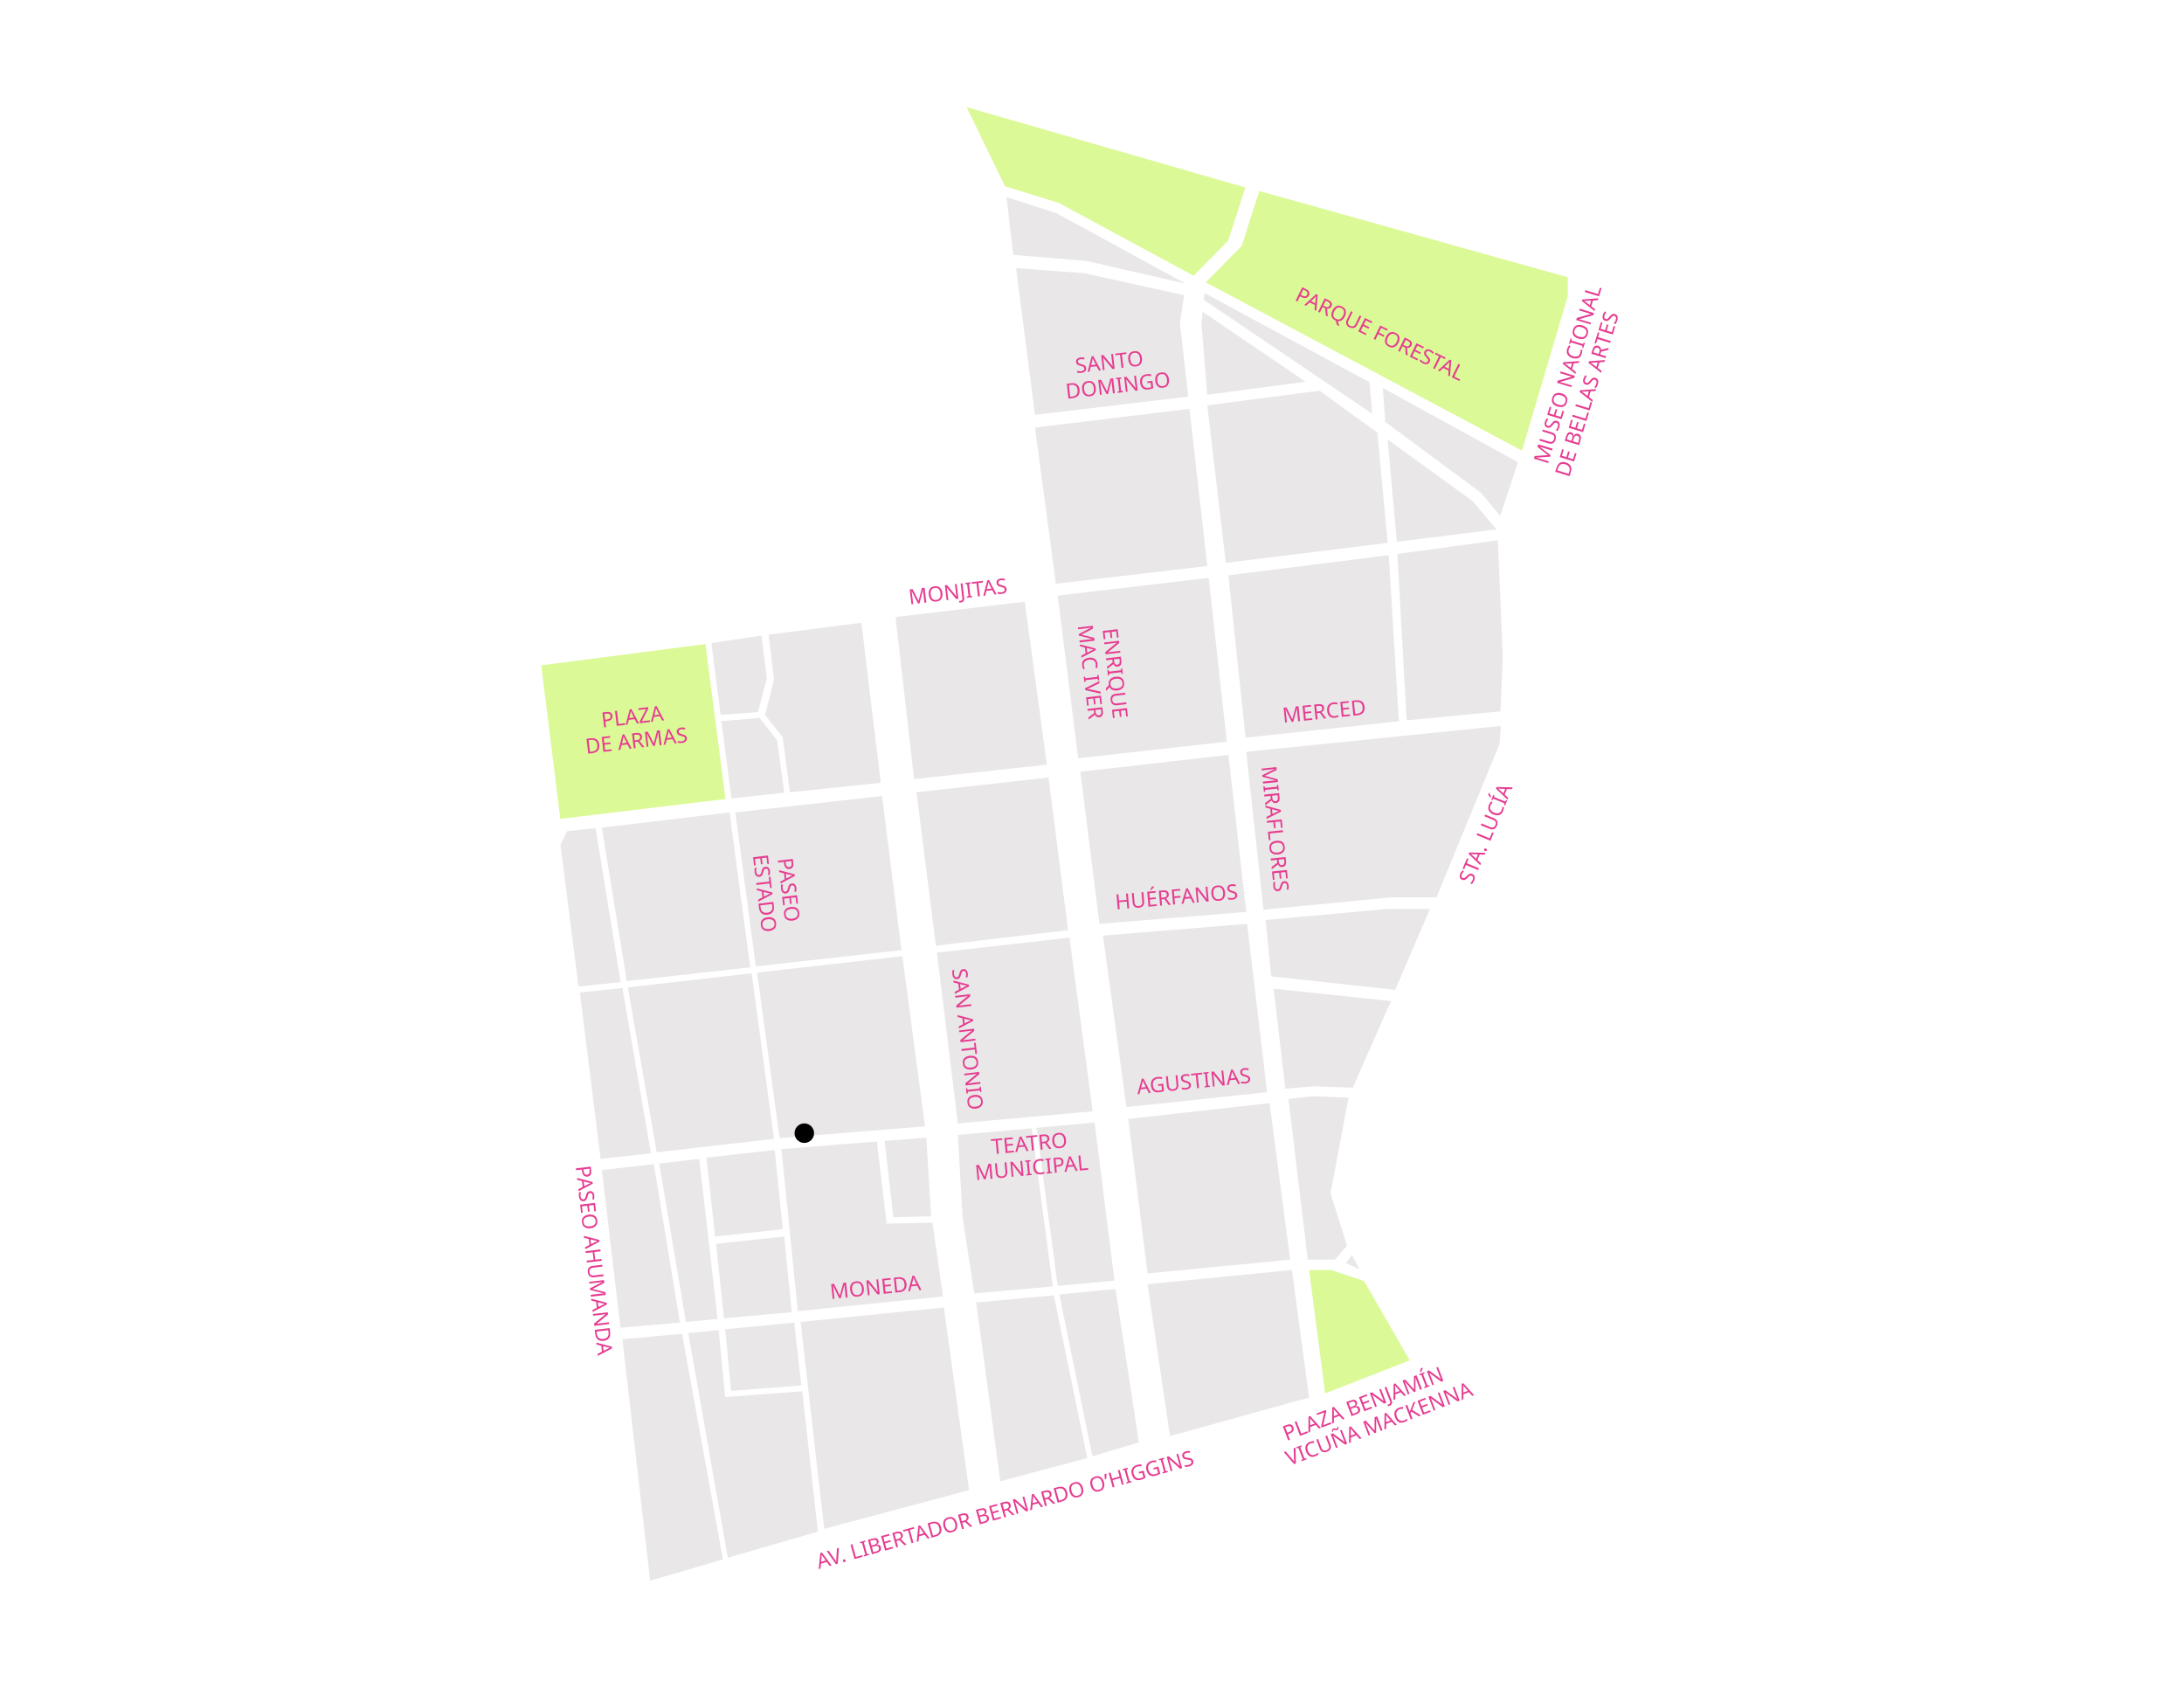
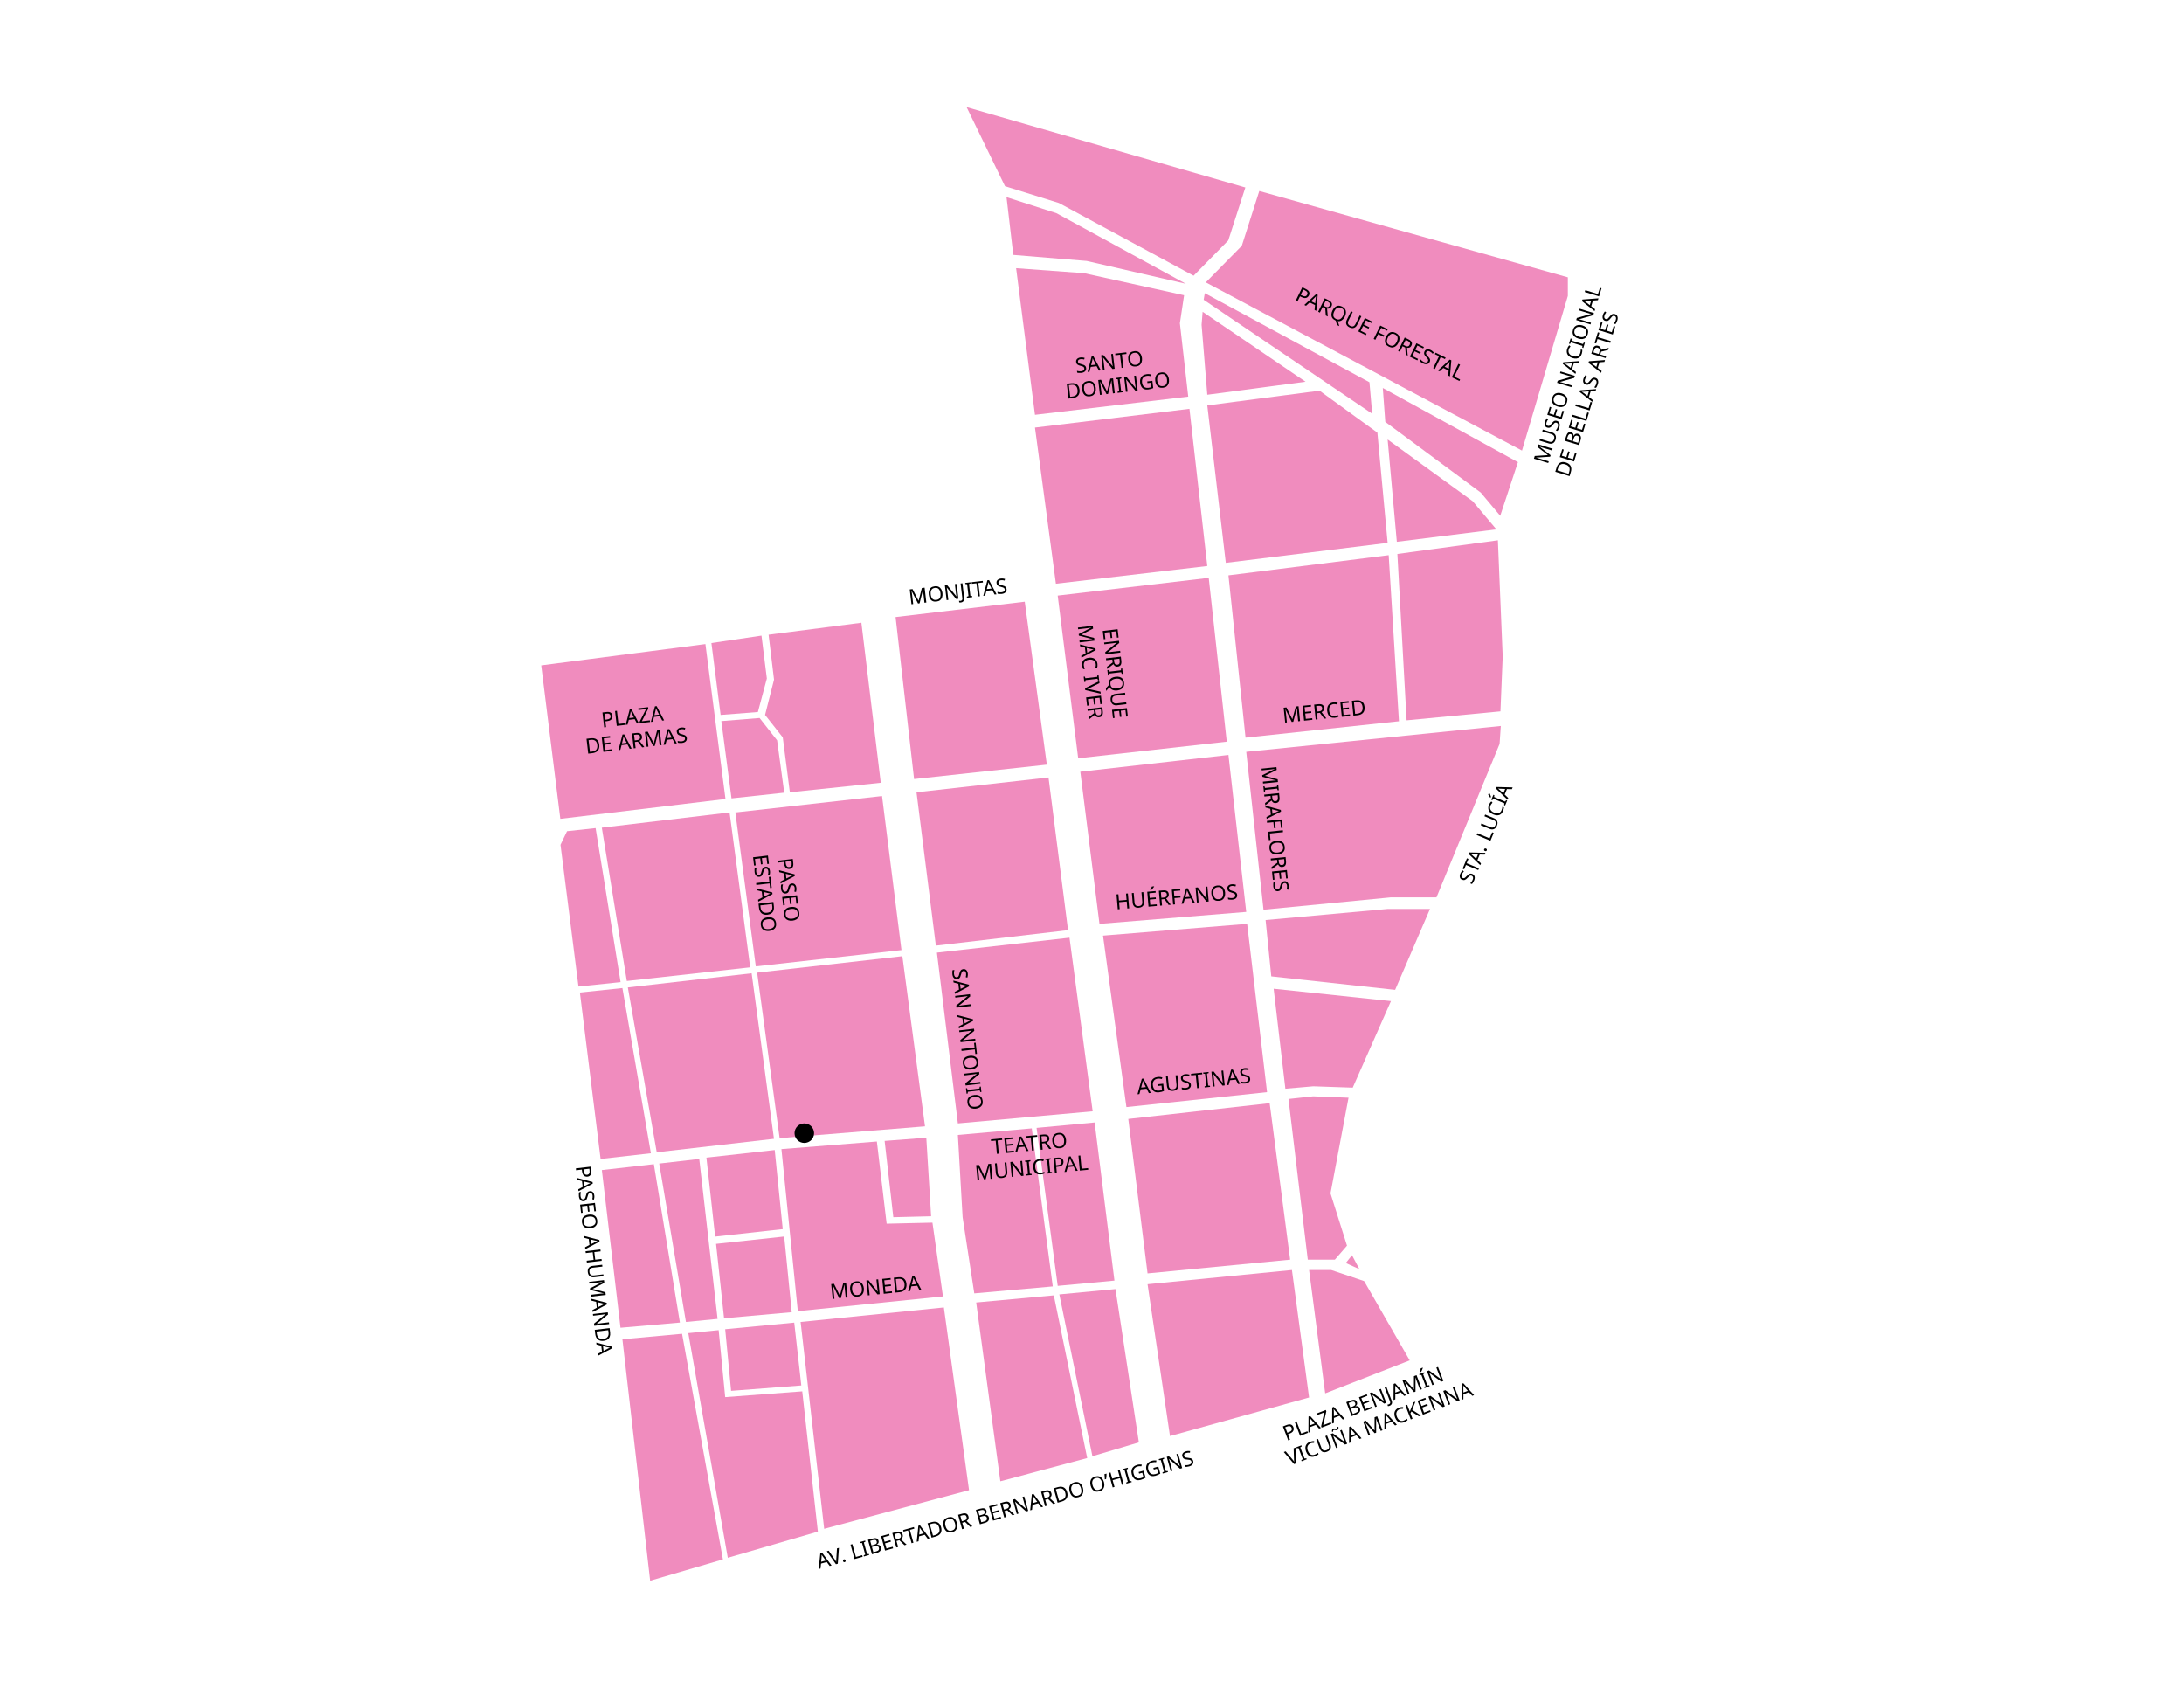
- <svg xmlns="http://www.w3.org/2000/svg" viewBox="0 0 792 612">
+ <svg xmlns="http://www.w3.org/2000/svg" id="Capa_1" version="1.1" viewBox="0 0 792 612">
  <defs>
    <style>
-       .cls-1 {
-         fill: #e9e7e7;
+       .st0 {
+         fill: #f08cbe;
      }

-       .cls-2 {
-         font-size: 7.6px;
+       .st1, .st2 {
+         isolation: isolate;
      }

-       .cls-2, .cls-3 {
-         fill: #e63c91;
+       .st2 {
        font-family: GeistMono-Regular, 'Geist Mono';
-       }
- 
-       .cls-3 {
        font-size: 7.6px;
-       }
- 
-       .cls-4 {
-         fill: #dbf996;
      }
    </style>
  </defs>
-   <g id="Capa_1" data-name="Capa 1">
+   <g id="Capa_11" data-name="Capa_1">
    <g>
-       <polygon class="cls-4" points="474.72 460.5 482.75 460.5 494.68 464.51 511.22 493.27 480.56 505.22 474.72 460.5" />
-       <polygon class="cls-1" points="468.5 460.5 474.72 506.72 424.28 520.71 416.15 465.65 468.5 460.5" />
-       <polygon class="cls-1" points="467.25 398.48 476.17 397.51 489.03 398.02 482.49 432.71 488.47 451.66 484.07 456.74 474.25 456.74 467.25 398.48" />
-       <polygon class="cls-1" points="490.28 455.12 488.03 457.96 492.97 460.2 490.28 455.12" />
-       <polygon class="cls-1" points="461.87 358.5 466.12 394.76 476.24 393.88 490.55 394.37 504.41 362.99 461.87 358.5" />
-       <polygon class="cls-1" points="518.57 329.58 505.93 358.91 461.01 354.02 458.95 333.6 503.18 329.58 518.57 329.58" />
-       <polygon class="cls-1" points="445.48 208.62 503.59 201.3 507.31 261.52 451.68 267.46 445.48 208.62" />
-       <polygon class="cls-1" points="506.74 200.86 510.09 261.18 544.12 257.93 544.94 238.06 543.19 195.9 506.74 200.86" />
-       <polygon class="cls-1" points="391.76 279.82 445.48 273.74 451.93 330.65 398.71 334.98 391.76 279.82" />
-       <polygon class="cls-1" points="399.99 339.25 452.26 334.98 459.48 396 408.48 401.42 399.99 339.25" />
-       <polygon class="cls-1" points="458.19 329.85 504.41 325.37 520.92 325.37 543.81 269.73 544.25 263.23 451.93 272.6 458.19 329.85" />
-       <polygon class="cls-1" points="409.16 405.72 460.42 400 467.85 456.74 416.15 461.73 409.16 405.72" />
-       <polygon class="cls-1" points="503.21 159.36 506.54 196.45 542.65 191.95 534.06 181.74 503.21 159.36" />
-       <polygon class="cls-1" points="478.52 141.66 437.81 146.99 444.52 204.08 503.21 196.84 499.49 156.87 478.52 141.66" />
-       <polygon class="cls-1" points="365 71.48 367.46 92.42 394.09 94.62 430.03 102.89 383.1 77.29 365 71.48" />
-       <polygon class="cls-1" points="550.46 167.58 544.04 187.03 536.98 178.61 502.36 152.98 501.45 140.67 550.46 167.58" />
-       <polygon class="cls-1" points="205.64 301.38 215.99 300.26 225.05 356.11 209.78 357.7 203.26 306.31 205.64 301.38" />
-       <polygon class="cls-1" points="210.29 359.88 225.71 358.26 236.04 418.16 217.8 420.22 210.29 359.88" />
-       <polygon class="cls-1" points="218.25 424.25 237.11 422.12 246.56 479.55 225.02 481.43 218.25 424.25" />
-       <polygon class="cls-1" points="225.71 485.61 247.34 483.62 262.16 565.43 235.77 573.15 225.71 485.61" />
-       <polygon class="cls-1" points="218.24 300.1 227.31 355.7 272.05 350.75 264.57 294.59 218.24 300.1" />
-       <polygon class="cls-1" points="227.68 358.03 272.57 352.9 280.67 412.92 238.16 417.8 227.68 358.03" />
-       <polygon class="cls-1" points="431.34 148.24 437.81 205.23 382.91 211.65 375.32 155.04 431.34 148.24" />
-       <polygon class="cls-1" points="259.67 451.01 284.38 448.35 287.11 475.79 262.57 477.99 259.67 451.01" />
-       <polygon class="cls-1" points="239.05 421.89 253.57 420.22 260.22 478.22 248.75 479.33 239.05 421.89" />
-       <polygon class="cls-1" points="256.17 419.74 280.94 416.99 283.85 445.67 259.34 448.38 256.17 419.74" />
-       <polygon class="cls-1" points="262.98 481.96 288.02 479.57 290.58 502.36 265.12 504.31 262.98 481.96" />
-       <polygon class="cls-1" points="290.33 479.33 342.28 474.07 351.41 540.33 298.88 554.34 290.33 479.33" />
-       <polygon class="cls-1" points="249.6 483.38 260.61 482.3 262.98 506.59 290.92 504.49 296.59 555.36 263.92 564.84 249.6 483.38" />
-       <polygon class="cls-1" points="283.37 416.65 289.32 475.41 341.95 470.08 338.14 443.32 321.53 443.7 317.98 413.9 283.37 416.65" />
-       <polygon class="cls-1" points="320.8 413.68 323.95 441.35 337.66 441.01 335.91 412.53 320.8 413.68" />
-       <polygon class="cls-1" points="266.66 294.59 319.86 288.64 326.91 344.5 274.08 350.4 266.66 294.59" />
-       <polygon class="cls-1" points="274.56 352.67 327.23 346.71 335.44 408.4 282.72 412.68 274.56 352.67" />
-       <polygon class="cls-4" points="203.2 296.9 196.27 241.25 255.81 233.53 263.09 289.71 203.2 296.9" />
-       <polygon class="cls-1" points="257.98 233.16 261.32 259.23 274.84 258.17 278.09 246.02 276.14 230.47 257.98 233.16" />
-       <polygon class="cls-1" points="261.58 261.46 275.45 260.34 281.81 268.44 284.39 287.42 265.27 289.49 261.58 261.46" />
-       <polygon class="cls-1" points="278.72 230.14 312.37 225.8 319.4 283.83 286.43 287.28 283.86 267.37 277.44 259.23 280.69 246.43 278.72 230.14" />
-       <polygon class="cls-1" points="368.48 97.24 375.32 150.41 430.9 143.81 427.87 117.2 429.4 107.05 393.13 99.05 368.48 97.24" />
-       <polygon class="cls-1" points="383.56 215.96 438.33 209.53 444.87 268.92 390.99 274.94 383.56 215.96" />
-       <polygon class="cls-1" points="354 472.27 382.15 469.69 394.26 528.69 362.76 537.1 354 472.27" />
-       <polygon class="cls-1" points="347.36 411.52 349.08 441.35 353.31 468.97 381.77 466.45 374.16 409.14 347.36 411.52" />
-       <polygon class="cls-1" points="384.15 469.34 404.51 467.41 413 523 396.15 528.02 384.15 469.34" />
-       <polygon class="cls-1" points="375.9 408.96 383.57 466.25 404.14 464.34 396.95 407 375.9 408.96" />
-       <polygon class="cls-1" points="436.12 113.05 435.74 117.78 437.81 143.13 473.44 138.41 436.12 113.05" />
-       <polygon class="cls-4" points="350.53 38.85 364.45 67.51 383.99 73.6 432.84 99.97 445.41 87.18 451.61 67.98 350.53 38.85" />
-       <polygon class="cls-4" points="551.93 163.39 568.56 107.29 568.56 100.55 456.66 69.25 450.32 89.12 437.27 102.38 551.93 163.39" />
-       <polygon class="cls-1" points="497.61 150.02 496.61 138.6 436.91 106.3 436.5 108.69 497.61 150.02" />
-       <polygon class="cls-1" points="339.76 345.42 387.84 340 396.24 402.95 347.36 407.34 339.76 345.42" />
-       <polygon class="cls-1" points="324.77 223.74 371.61 218.18 379.62 277.26 331.48 282.48 324.77 223.74" />
-       <polygon class="cls-1" points="332.36 287.28 380.23 281.91 387.31 337.27 339.38 342.88 332.36 287.28" />
-       <text class="cls-2" transform="translate(561.23 168.59) rotate(-73.04)">
-         <tspan x="0" y="0">MUSEO NACIONAL</tspan>
-         <tspan x="-2.28" y="8.8">DE BELLAS ARTES</tspan>
-       </text>
-       <text class="cls-2" transform="translate(218.37 263.81) rotate(-6.64)">
-         <tspan x="0" y="0">PLAZA</tspan>
-         <tspan x="-6.84" y="8.8">DE ARMAS</tspan>
-       </text>
-       <text class="cls-2" transform="translate(466.47 522.54) rotate(-20.97)">
-         <tspan x="0" y="0">PLAZA BENJAMÍN</tspan>
-         <tspan x="-2.28" y="8.8">VICUÑA MACKENNA</tspan>
-       </text>
-       <text class="cls-2" transform="translate(533.78 320.97) rotate(-67.4)">
-         <tspan x="0" y="0">STA. LUCÍA</tspan>
-       </text>
-       <text class="cls-2" transform="translate(469.21 108.71) rotate(26.13)">
-         <tspan x="0" y="0">PARQUE FORESTAL</tspan>
-       </text>
-       <text class="cls-3" transform="translate(296.89 568.91) rotate(-15.51)">
-         <tspan x="0" y="0">AV. LIBERTADOR BERNARDO O’HIGGINS</tspan>
-       </text>
-       <text class="cls-3" transform="translate(345.23 351.41) rotate(83.32)">
-         <tspan x="0" y="0">SAN ANTONIO</tspan>
-       </text>
-       <text class="cls-3" transform="translate(457.41 277.98) rotate(84.19)">
-         <tspan x="0" y="0">MIRAFLORES</tspan>
-       </text>
-       <text class="cls-3" transform="translate(399.82 228.05) rotate(83.32)">
-         <tspan x="0" y="0">ENRIQUE</tspan>
-         <tspan x="-2.28" y="8.8">MAC IVER</tspan>
-       </text>
-       <text class="cls-3" transform="translate(208.74 422.91) rotate(83.32)">
-         <tspan x="0" y="0">PASEO AHUMANDA</tspan>
-       </text>
-       <text class="cls-3" transform="translate(301.24 471.07) rotate(-5.81)">
-         <tspan x="0" y="0">MONEDA</tspan>
-       </text>
-       <text class="cls-3" transform="translate(412.5 396.77) rotate(-5.81)">
-         <tspan x="0" y="0">AGUSTINAS</tspan>
-       </text>
-       <text class="cls-3" transform="translate(465.32 262.08) rotate(-5.81)">
-         <tspan x="0" y="0">MERCED</tspan>
-       </text>
-       <text class="cls-3" transform="translate(282.02 311.35) rotate(83.32)">
-         <tspan x="0" y="0">PASEO</tspan>
-         <tspan x="-2.28" y="8.8">ESTADO</tspan>
-       </text>
-       <text class="cls-3" transform="translate(329.81 219.19) rotate(-6.68)">
-         <tspan x="0" y="0">MONJITAS</tspan>
-       </text>
-       <text class="cls-3" transform="translate(390.26 135.34) rotate(-6.68)">
-         <tspan x="0" y="0">SANTO</tspan>
-         <tspan x="-4.56" y="8.8">DOMINGO</tspan>
-       </text>
-       <text class="cls-3" transform="translate(359.76 418.54) rotate(-5.31)">
-         <tspan x="0" y="0">TEATRO</tspan>
-         <tspan x="-6.84" y="8.8">MUNICIPAL</tspan>
-       </text>
-       <text class="cls-3" transform="translate(404.62 329.77) rotate(-4.92)">
-         <tspan x="0" y="0">HUÉRFANOS</tspan>
-       </text>
+       <polygon class="st0" points="474.72 460.5 482.75 460.5 494.68 464.51 511.22 493.27 480.56 505.22 474.72 460.5" />
+       <polygon class="st0" points="468.5 460.5 474.72 506.72 424.28 520.71 416.15 465.65 468.5 460.5" />
+       <polygon class="st0" points="467.25 398.48 476.17 397.51 489.03 398.02 482.49 432.71 488.47 451.66 484.07 456.74 474.25 456.74 467.25 398.48" />
+       <polygon class="st0" points="490.28 455.12 488.03 457.96 492.97 460.2 490.28 455.12" />
+       <polygon class="st0" points="461.87 358.5 466.12 394.76 476.24 393.88 490.55 394.37 504.41 362.99 461.87 358.5" />
+       <polygon class="st0" points="518.57 329.58 505.93 358.91 461.01 354.02 458.95 333.6 503.18 329.58 518.57 329.58" />
+       <polygon class="st0" points="445.48 208.62 503.59 201.3 507.31 261.52 451.68 267.46 445.48 208.62" />
+       <polygon class="st0" points="506.74 200.86 510.09 261.18 544.12 257.93 544.94 238.06 543.19 195.9 506.74 200.86" />
+       <polygon class="st0" points="391.76 279.82 445.48 273.74 451.93 330.65 398.71 334.98 391.76 279.82" />
+       <polygon class="st0" points="399.99 339.25 452.26 334.98 459.48 396 408.48 401.42 399.99 339.25" />
+       <polygon class="st0" points="458.19 329.85 504.41 325.37 520.92 325.37 543.81 269.73 544.25 263.23 451.93 272.6 458.19 329.85" />
+       <polygon class="st0" points="409.16 405.72 460.42 400 467.85 456.74 416.15 461.73 409.16 405.72" />
+       <polygon class="st0" points="503.21 159.36 506.54 196.45 542.65 191.95 534.06 181.74 503.21 159.36" />
+       <polygon class="st0" points="478.52 141.66 437.81 146.99 444.52 204.08 503.21 196.84 499.49 156.87 478.52 141.66" />
+       <polygon class="st0" points="365 71.48 367.46 92.42 394.09 94.62 430.03 102.89 383.1 77.29 365 71.48" />
+       <polygon class="st0" points="550.46 167.58 544.04 187.03 536.98 178.61 502.36 152.98 501.45 140.67 550.46 167.58" />
+       <polygon class="st0" points="205.64 301.38 215.99 300.26 225.05 356.11 209.78 357.7 203.26 306.31 205.64 301.38" />
+       <polygon class="st0" points="210.29 359.88 225.71 358.26 236.04 418.16 217.8 420.22 210.29 359.88" />
+       <polygon class="st0" points="218.25 424.25 237.11 422.12 246.56 479.55 225.02 481.43 218.25 424.25" />
+       <polygon class="st0" points="225.71 485.61 247.34 483.62 262.16 565.43 235.77 573.15 225.71 485.61" />
+       <polygon class="st0" points="218.24 300.1 227.31 355.7 272.05 350.75 264.57 294.59 218.24 300.1" />
+       <polygon class="st0" points="227.68 358.03 272.57 352.9 280.67 412.92 238.16 417.8 227.68 358.03" />
+       <polygon class="st0" points="431.34 148.24 437.81 205.23 382.91 211.65 375.32 155.04 431.34 148.24" />
+       <polygon class="st0" points="259.67 451.01 284.38 448.35 287.11 475.79 262.57 477.99 259.67 451.01" />
+       <polygon class="st0" points="239.05 421.89 253.57 420.22 260.22 478.22 248.75 479.33 239.05 421.89" />
+       <polygon class="st0" points="256.17 419.74 280.94 416.99 283.85 445.67 259.34 448.38 256.17 419.74" />
+       <polygon class="st0" points="262.98 481.96 288.02 479.57 290.58 502.36 265.12 504.31 262.98 481.96" />
+       <polygon class="st0" points="290.33 479.33 342.28 474.07 351.41 540.33 298.88 554.34 290.33 479.33" />
+       <polygon class="st0" points="249.6 483.38 260.61 482.3 262.98 506.59 290.92 504.49 296.59 555.36 263.92 564.84 249.6 483.38" />
+       <polygon class="st0" points="283.37 416.65 289.32 475.41 341.95 470.08 338.14 443.32 321.53 443.7 317.98 413.9 283.37 416.65" />
+       <polygon class="st0" points="320.8 413.68 323.95 441.35 337.66 441.01 335.91 412.53 320.8 413.68" />
+       <polygon class="st0" points="266.66 294.59 319.86 288.64 326.91 344.5 274.08 350.4 266.66 294.59" />
+       <polygon class="st0" points="274.56 352.67 327.23 346.71 335.44 408.4 282.72 412.68 274.56 352.67" />
+       <polygon class="st0" points="203.2 296.9 196.27 241.25 255.81 233.53 263.09 289.71 203.2 296.9" />
+       <polygon class="st0" points="257.98 233.16 261.32 259.23 274.84 258.17 278.09 246.02 276.14 230.47 257.98 233.16" />
+       <polygon class="st0" points="261.58 261.46 275.45 260.34 281.81 268.44 284.39 287.42 265.27 289.49 261.58 261.46" />
+       <polygon class="st0" points="278.72 230.14 312.37 225.8 319.4 283.83 286.43 287.28 283.86 267.37 277.44 259.23 280.69 246.43 278.72 230.14" />
+       <polygon class="st0" points="368.48 97.24 375.32 150.41 430.9 143.81 427.87 117.2 429.4 107.05 393.13 99.05 368.48 97.24" />
+       <polygon class="st0" points="383.56 215.96 438.33 209.53 444.87 268.92 390.99 274.94 383.56 215.96" />
+       <polygon class="st0" points="354 472.27 382.15 469.69 394.26 528.69 362.76 537.1 354 472.27" />
+       <polygon class="st0" points="347.36 411.52 349.08 441.35 353.31 468.97 381.77 466.45 374.16 409.14 347.36 411.52" />
+       <polygon class="st0" points="384.15 469.34 404.51 467.41 413 523 396.15 528.02 384.15 469.34" />
+       <polygon class="st0" points="375.9 408.96 383.57 466.25 404.14 464.34 396.95 407 375.9 408.96" />
+       <polygon class="st0" points="436.12 113.05 435.74 117.78 437.81 143.13 473.44 138.41 436.12 113.05" />
+       <polygon class="st0" points="350.53 38.85 364.45 67.51 383.99 73.6 432.84 99.97 445.41 87.18 451.61 67.98 350.53 38.85" />
+       <polygon class="st0" points="551.93 163.39 568.56 107.29 568.56 100.55 456.66 69.25 450.32 89.12 437.27 102.38 551.93 163.39" />
+       <polygon class="st0" points="497.61 150.02 496.61 138.6 436.91 106.3 436.5 108.69 497.61 150.02" />
+       <polygon class="st0" points="339.76 345.42 387.84 340 396.24 402.95 347.36 407.34 339.76 345.42" />
+       <polygon class="st0" points="324.77 223.74 371.61 218.18 379.62 277.26 331.48 282.48 324.77 223.74" />
+       <polygon class="st0" points="332.36 287.28 380.23 281.91 387.31 337.27 339.38 342.88 332.36 287.28" />
+       <g class="st1">
+         <text class="st2" transform="translate(561.23 168.59) rotate(-73.04)">
+           <tspan x="0" y="0">MUSEO NACIONAL</tspan>
+         </text>
+         <text class="st2" transform="translate(568.98 173.34) rotate(-73.04)">
+           <tspan x="0" y="0">DE BELLAS ARTES</tspan>
+         </text>
+       </g>
+       <g class="st1">
+         <text class="st2" transform="translate(218.37 263.81) rotate(-6.64)">
+           <tspan x="0" y="0">PLAZA</tspan>
+         </text>
+         <text class="st2" transform="translate(212.59 273.34) rotate(-6.64)">
+           <tspan x="0" y="0">DE ARMAS</tspan>
+         </text>
+       </g>
+       <g class="st1">
+         <text class="st2" transform="translate(466.47 522.54) rotate(-20.97)">
+           <tspan x="0" y="0">PLAZA BENJAMÍN</tspan>
+         </text>
+         <text class="st2" transform="translate(467.49 531.57) rotate(-20.97)">
+           <tspan x="0" y="0">VICUÑA MACKENNA</tspan>
+         </text>
+       </g>
+       <g class="st1">
+         <text class="st2" transform="translate(533.78 320.97) rotate(-67.4)">
+           <tspan x="0" y="0">STA. LUCÍA</tspan>
+         </text>
+       </g>
+       <g class="st1">
+         <text class="st2" transform="translate(469.21 108.71) rotate(26.13)">
+           <tspan x="0" y="0">PARQUE FORESTAL</tspan>
+         </text>
+       </g>
+       <g class="st1">
+         <text class="st2" transform="translate(296.89 568.91) rotate(-15.51)">
+           <tspan x="0" y="0">AV. LIBERTADOR BERNARDO O’HIGGINS</tspan>
+         </text>
+       </g>
+       <g class="st1">
+         <text class="st2" transform="translate(345.23 351.41) rotate(83.32)">
+           <tspan x="0" y="0">SAN ANTONIO</tspan>
+         </text>
+       </g>
+       <g class="st1">
+         <text class="st2" transform="translate(457.41 277.98) rotate(84.19)">
+           <tspan x="0" y="0">MIRAFLORES</tspan>
+         </text>
+       </g>
+       <g class="st1">
+         <text class="st2" transform="translate(399.82 228.05) rotate(83.32)">
+           <tspan x="0" y="0">ENRIQUE</tspan>
+         </text>
+         <text class="st2" transform="translate(390.81 226.81) rotate(83.32)">
+           <tspan x="0" y="0">MAC IVER</tspan>
+         </text>
+       </g>
+       <g class="st1">
+         <text class="st2" transform="translate(208.74 422.91) rotate(83.32)">
+           <tspan x="0" y="0">PASEO AHUMANDA</tspan>
+         </text>
+       </g>
+       <g class="st1">
+         <text class="st2" transform="translate(301.24 471.07) rotate(-5.81)">
+           <tspan x="0" y="0">MONEDA</tspan>
+         </text>
+       </g>
+       <g class="st1">
+         <text class="st2" transform="translate(412.5 396.77) rotate(-5.81)">
+           <tspan x="0" y="0">AGUSTINAS</tspan>
+         </text>
+       </g>
+       <g class="st1">
+         <text class="st2" transform="translate(465.32 262.08) rotate(-5.81)">
+           <tspan x="0" y="0">MERCED</tspan>
+         </text>
+       </g>
+       <g class="st1">
+         <text class="st2" transform="translate(282.02 311.35) rotate(83.32)">
+           <tspan x="0" y="0">PASEO</tspan>
+         </text>
+         <text class="st2" transform="translate(273.01 310.11) rotate(83.32)">
+           <tspan x="0" y="0">ESTADO</tspan>
+         </text>
+       </g>
+       <g class="st1">
+         <text class="st2" transform="translate(329.81 219.19) rotate(-6.68)">
+           <tspan x="0" y="0">MONJITAS</tspan>
+         </text>
+       </g>
+       <g class="st1">
+         <text class="st2" transform="translate(390.26 135.34) rotate(-6.68)">
+           <tspan x="0" y="0">SANTO</tspan>
+         </text>
+         <text class="st2" transform="translate(386.75 144.61) rotate(-6.68)">
+           <tspan x="0" y="0">DOMINGO</tspan>
+         </text>
+       </g>
+       <g class="st1">
+         <text class="st2" transform="translate(359.76 418.54) rotate(-5.31)">
+           <tspan x="0" y="0">TEATRO</tspan>
+         </text>
+         <text class="st2" transform="translate(353.76 427.94) rotate(-5.31)">
+           <tspan x="0" y="0">MUNICIPAL</tspan>
+         </text>
+       </g>
+       <g class="st1">
+         <text class="st2" transform="translate(404.62 329.77) rotate(-4.92)">
+           <tspan x="0" y="0">HUÉRFANOS</tspan>
+         </text>
+       </g>
    </g>
  </g>
-   <g id="Capa_2" data-name="Capa 2">
+   <g id="Capa_2">
    <circle cx="291.67" cy="410.88" r="3.54" />
  </g>
</svg>
